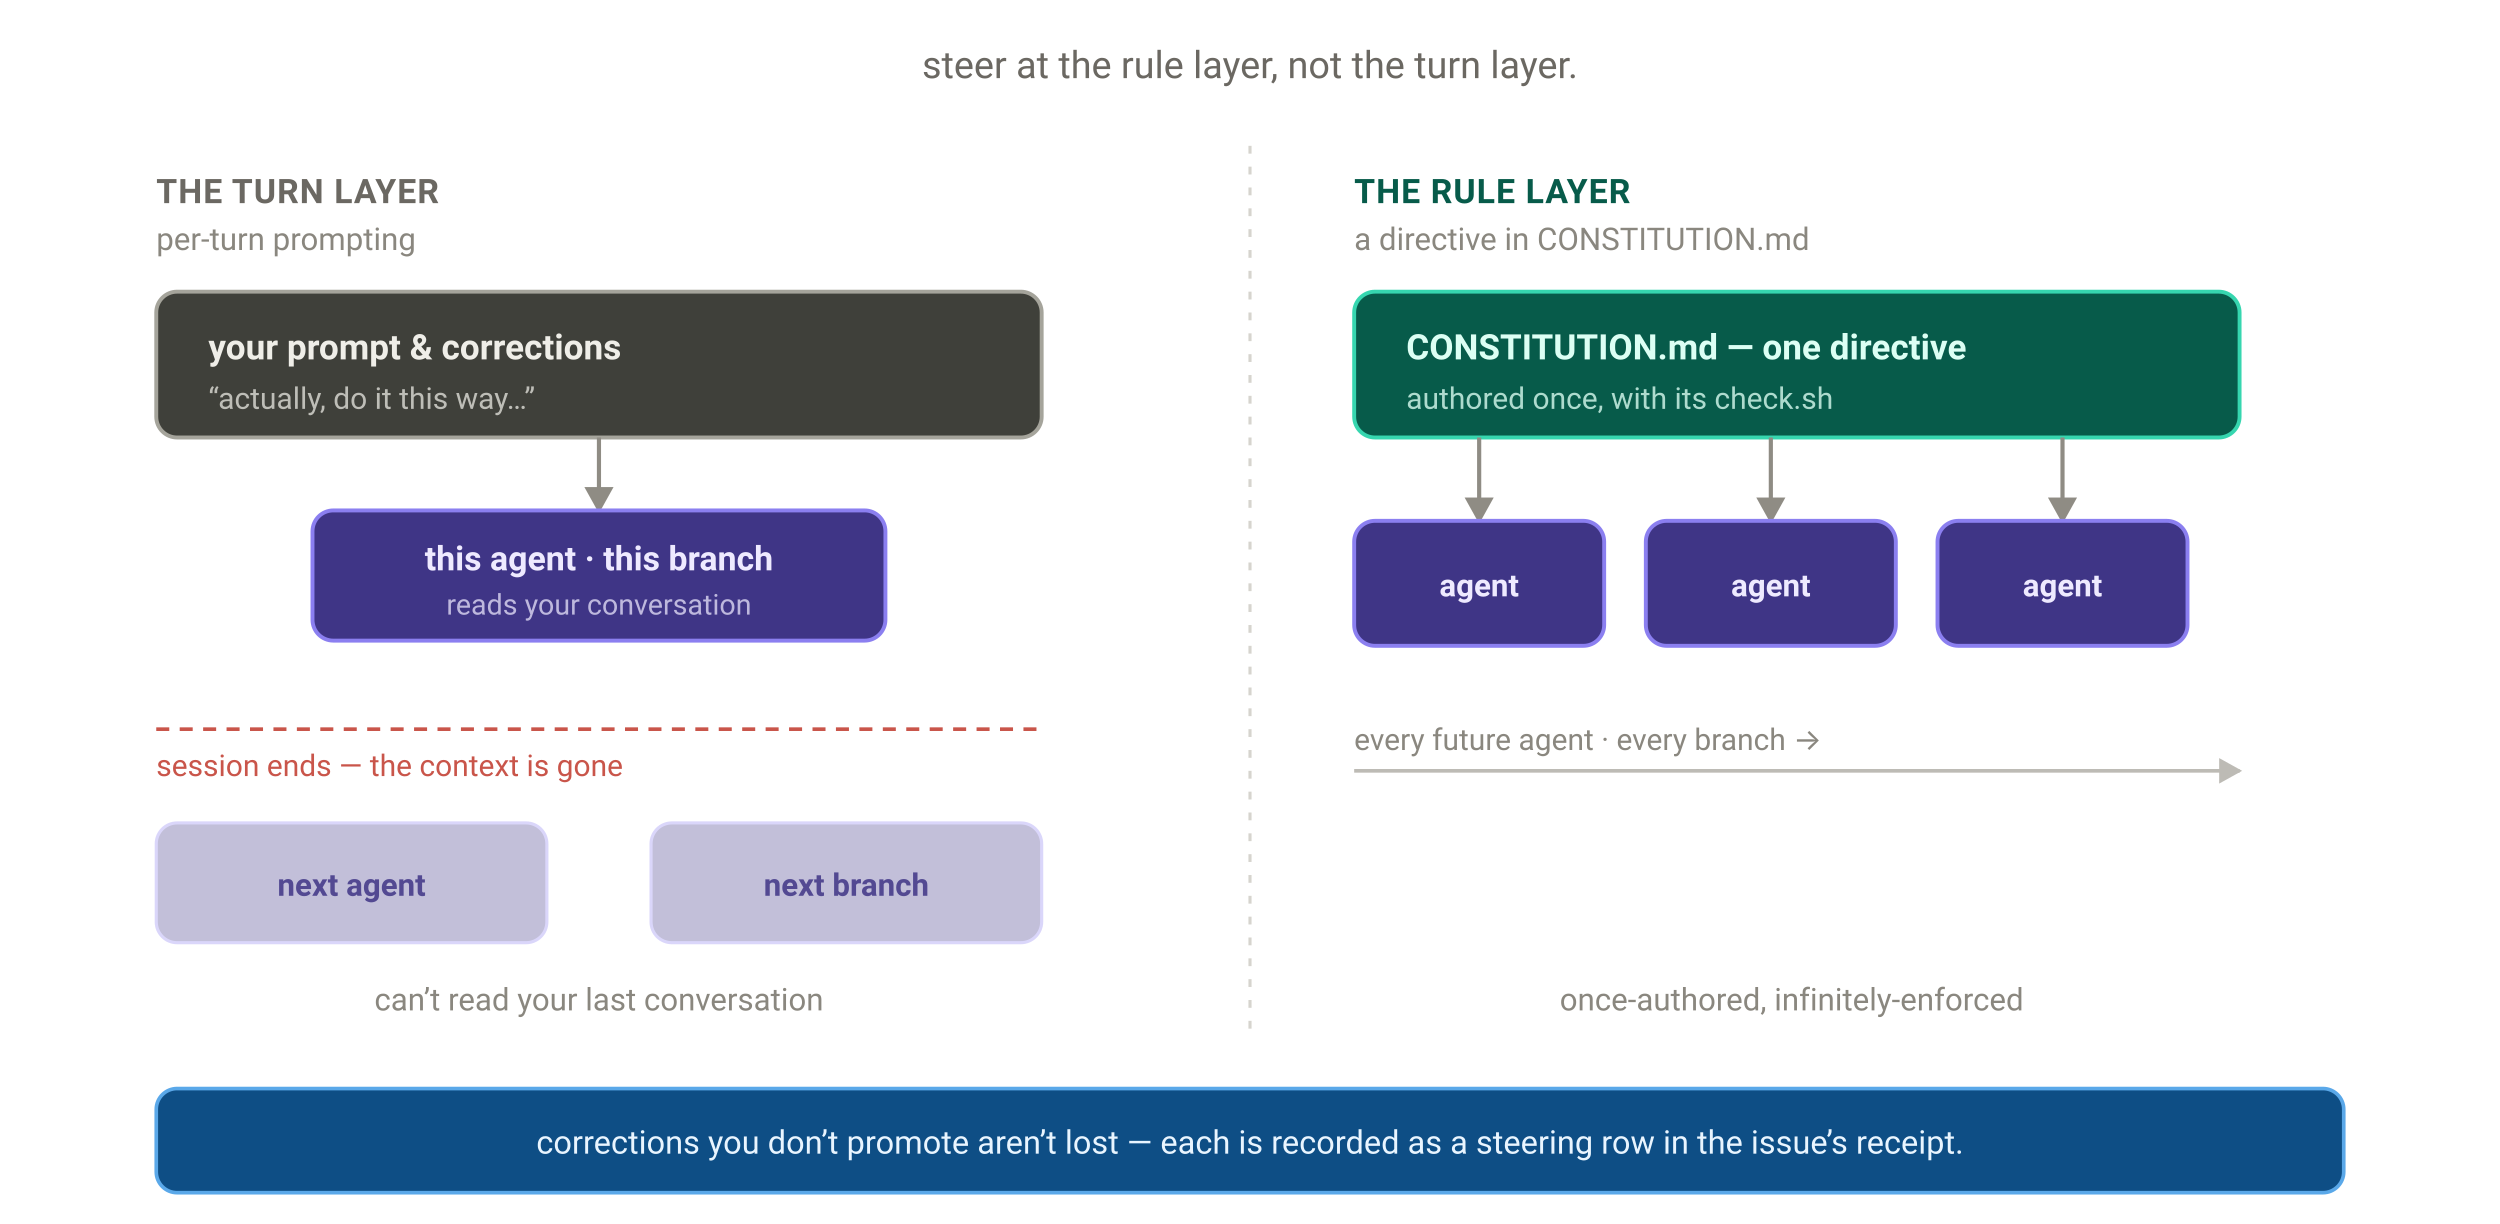
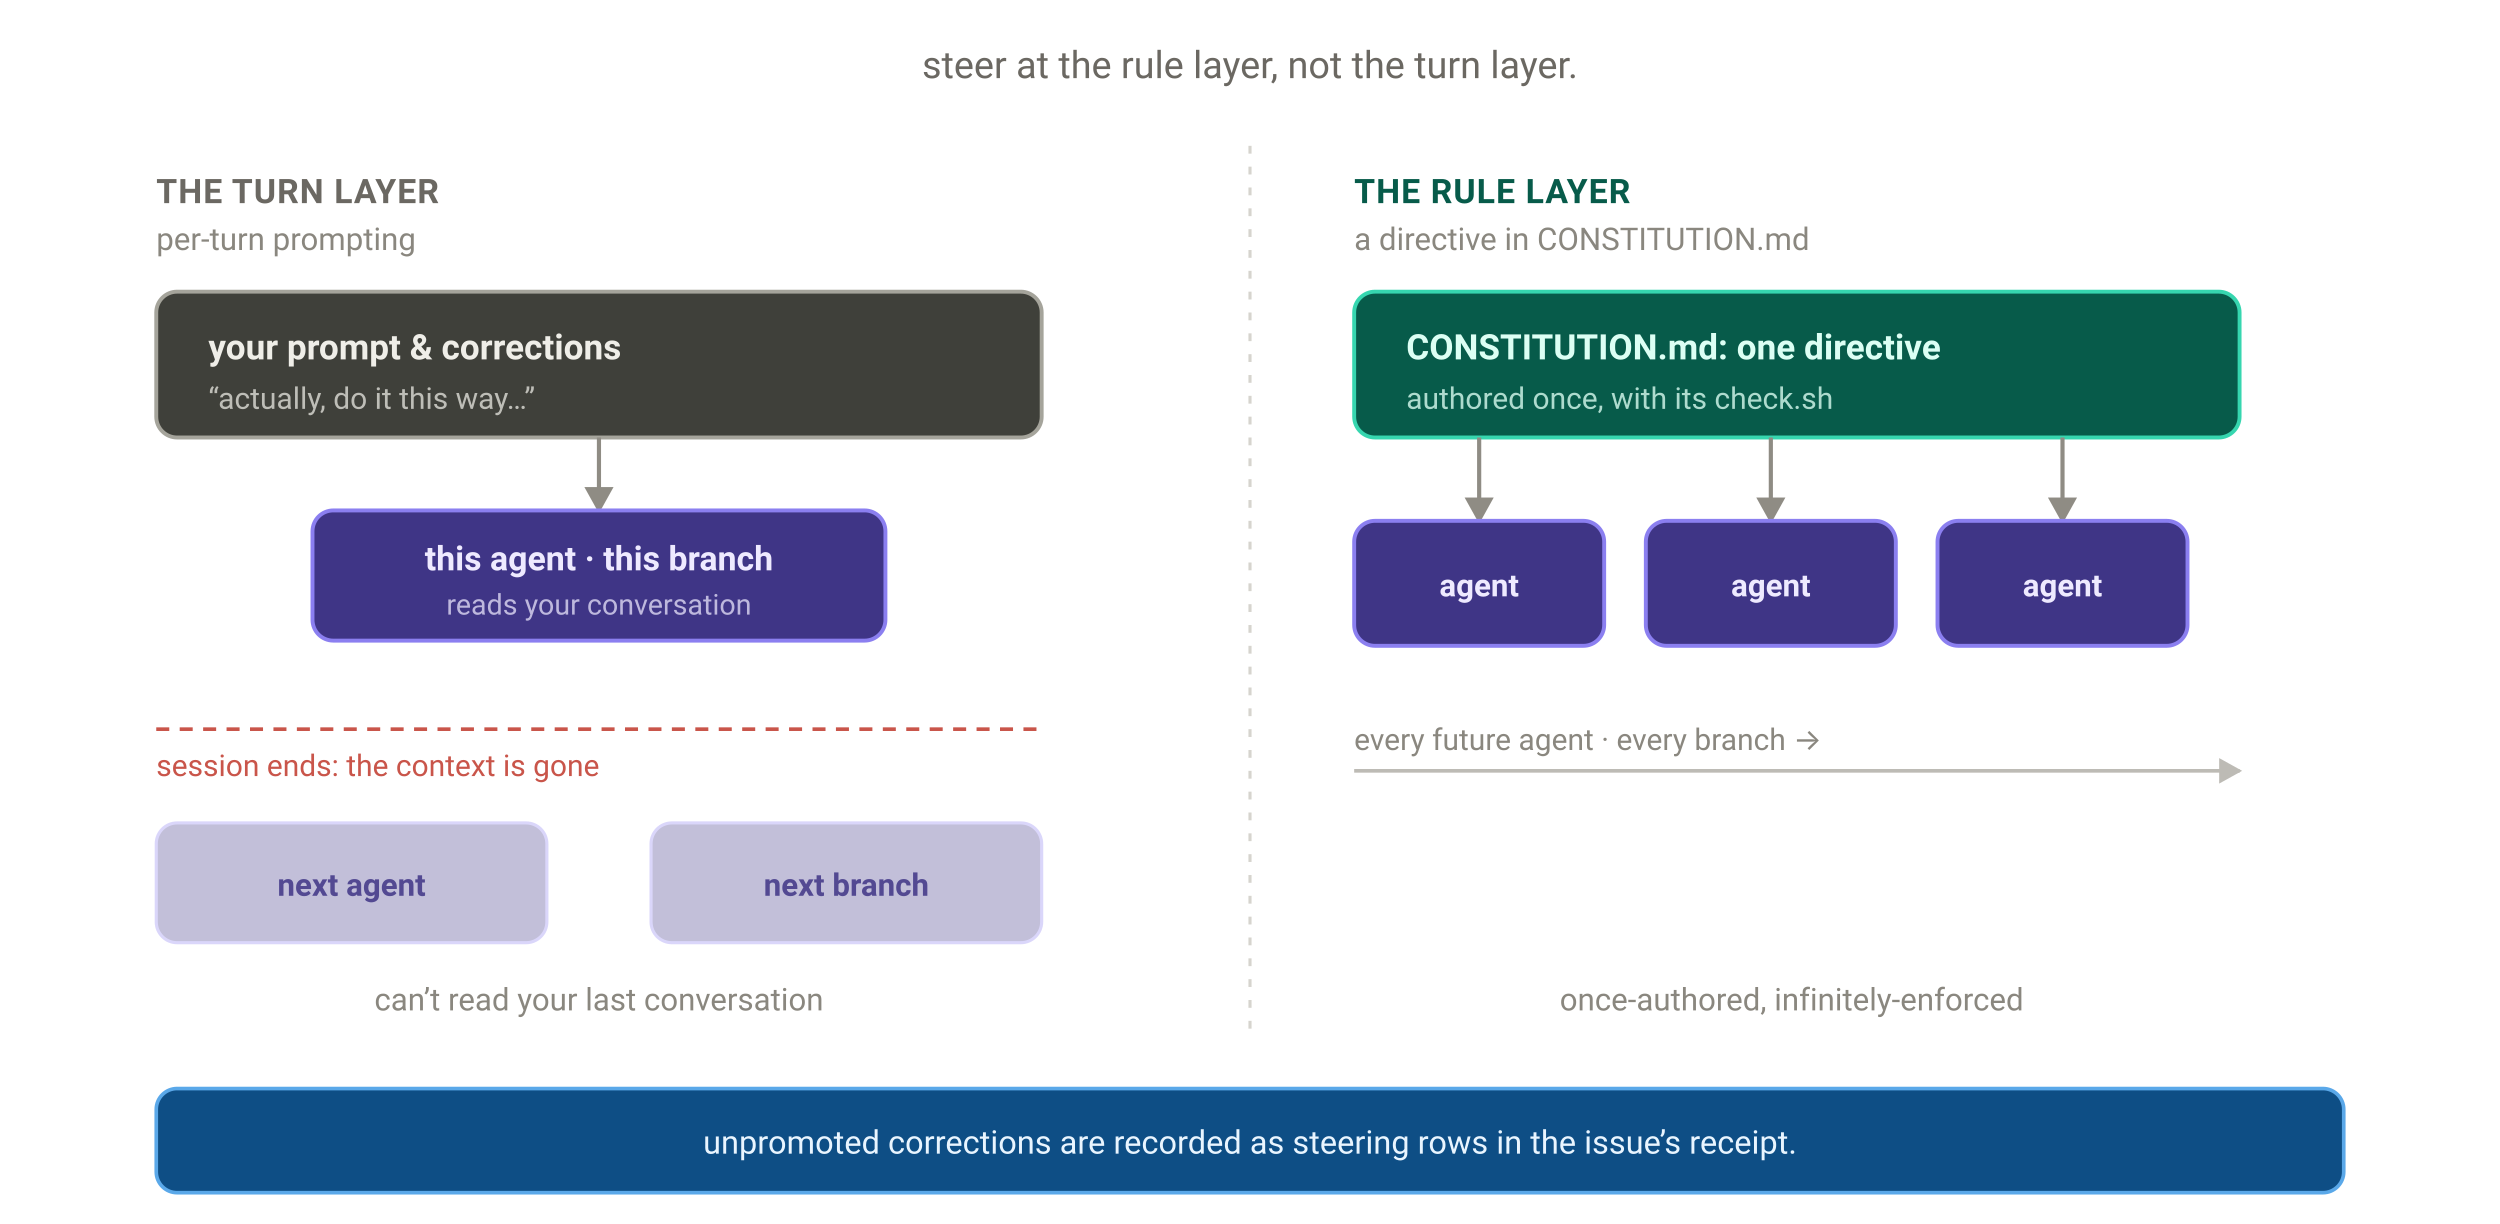
<svg xmlns="http://www.w3.org/2000/svg" viewBox="0 0 960 470" role="img" font-family="system-ui, -apple-system, Segoe UI, Roboto, sans-serif">
  <defs>
    <marker id="rl-arw" viewBox="0 0 10 10" refX="8" refY="5" markerWidth="7" markerHeight="7" orient="auto-start-reverse">
      <path d="M0,0 L9,5 L0,10 z" fill="#8f8c84" />
    </marker>
    <marker id="rl-arw-faint" viewBox="0 0 10 10" refX="8" refY="5" markerWidth="7" markerHeight="7" orient="auto-start-reverse">
      <path d="M0,0 L9,5 L0,10 z" fill="#bdbbb5" />
    </marker>
  </defs>
  <text x="480" y="30" text-anchor="middle" font-size="14.5" fill="#6b6862">steer at the rule layer, not the turn layer.</text>
  <line x1="480" y1="56" x2="480" y2="400" stroke="#d6d4ce" stroke-width="1.2" stroke-dasharray="3 5" />
  <text x="60" y="78" font-size="13" font-weight="700" fill="#6b6862" letter-spacing="0.4">THE TURN LAYER</text>
  <text x="60" y="96" font-size="12" fill="#8a877f">per-turn prompting</text>
  <rect x="60" y="112" width="340" height="56" rx="8" fill="#3f403a" stroke="#a5a49b" stroke-width="1.5" />
  <text x="80" y="138" font-size="13.5" font-weight="700" fill="#efeee8">your prompt &amp; corrections</text>
  <text x="80" y="157" font-size="11.5" fill="#efeee8" opacity="0.72">“actually, do it this way…”</text>
  <line x1="230" y1="168" x2="230" y2="196" stroke="#8f8c84" stroke-width="1.6" marker-end="url(#rl-arw)" />
  <rect x="120" y="196" width="220" height="50" rx="8" fill="#3f3586" stroke="#8b7ff0" stroke-width="1.5" />
  <text x="230" y="219" text-anchor="middle" font-size="13" font-weight="700" fill="#eeeaff">this agent · this branch</text>
  <text x="230" y="236" text-anchor="middle" font-size="11" fill="#eeeaff" opacity="0.72">reads your conversation</text>
  <line x1="60" y1="280" x2="400" y2="280" stroke="#c9554a" stroke-width="1.4" stroke-dasharray="5 4" />
-   <text x="60" y="298" font-size="11.5" fill="#c9554a">session ends — the context is gone</text>
+   <text x="60" y="298" font-size="11.5" fill="#c9554a">session ends: the context is gone</text>
  <rect x="60" y="316" width="150" height="46" rx="8" fill="#3f3586" stroke="#8b7ff0" stroke-width="1.2" opacity="0.32" />
  <text x="135" y="344" text-anchor="middle" font-size="12" font-weight="700" fill="#3f3586" opacity="0.85">next agent</text>
  <rect x="250" y="316" width="150" height="46" rx="8" fill="#3f3586" stroke="#8b7ff0" stroke-width="1.2" opacity="0.32" />
  <text x="325" y="344" text-anchor="middle" font-size="12" font-weight="700" fill="#3f3586" opacity="0.85">next branch</text>
  <text x="230" y="388" text-anchor="middle" font-size="12" fill="#8a877f">can’t read your last conversation</text>
  <text x="520" y="78" font-size="13" font-weight="700" fill="#075b4a" letter-spacing="0.4">THE RULE LAYER</text>
  <text x="520" y="96" font-size="12" fill="#8a877f">a directive in CONSTITUTION.md</text>
  <rect x="520" y="112" width="340" height="56" rx="8" fill="#075b4a" stroke="#36d6af" stroke-width="1.5" />
-   <text x="540" y="138" font-size="13.5" font-weight="700" fill="#dcfff4">CONSTITUTION.md — one directive</text>
+   <text x="540" y="138" font-size="13.5" font-weight="700" fill="#dcfff4">CONSTITUTION.md: one directive</text>
  <text x="540" y="157" font-size="11.5" fill="#dcfff4" opacity="0.78">authored once, with its check.sh</text>
  <line x1="568" y1="168" x2="568" y2="200" stroke="#8f8c84" stroke-width="1.6" marker-end="url(#rl-arw)" />
  <line x1="680" y1="168" x2="680" y2="200" stroke="#8f8c84" stroke-width="1.6" marker-end="url(#rl-arw)" />
  <line x1="792" y1="168" x2="792" y2="200" stroke="#8f8c84" stroke-width="1.6" marker-end="url(#rl-arw)" />
  <rect x="520" y="200" width="96" height="48" rx="8" fill="#3f3586" stroke="#8b7ff0" stroke-width="1.5" />
  <text x="568" y="229" text-anchor="middle" font-size="12" font-weight="700" fill="#eeeaff">agent</text>
  <rect x="632" y="200" width="96" height="48" rx="8" fill="#3f3586" stroke="#8b7ff0" stroke-width="1.5" />
  <text x="680" y="229" text-anchor="middle" font-size="12" font-weight="700" fill="#eeeaff">agent</text>
  <rect x="744" y="200" width="96" height="48" rx="8" fill="#3f3586" stroke="#8b7ff0" stroke-width="1.5" />
  <text x="792" y="229" text-anchor="middle" font-size="12" font-weight="700" fill="#eeeaff">agent</text>
  <line x1="520" y1="296" x2="860" y2="296" stroke="#bdbbb5" stroke-width="1.4" marker-end="url(#rl-arw-faint)" />
  <text x="520" y="288" font-size="11.5" fill="#8a877f">every future agent · every branch →</text>
  <text x="688" y="388" text-anchor="middle" font-size="12" fill="#8a877f">once-authored, infinitely-enforced</text>
  <rect x="60" y="418" width="840" height="40" rx="8" fill="#0e4e85" stroke="#5aa8e9" stroke-width="1.4" />
-   <text x="480" y="443" text-anchor="middle" font-size="12.5" fill="#e9f5ff">corrections you don’t promote aren’t lost — each is recorded as a steering row in the issue’s receipt.</text>
+   <text x="480" y="443" text-anchor="middle" font-size="12.5" fill="#e9f5ff">unpromoted corrections are recorded as steering rows in the issue’s receipt.</text>
</svg>
